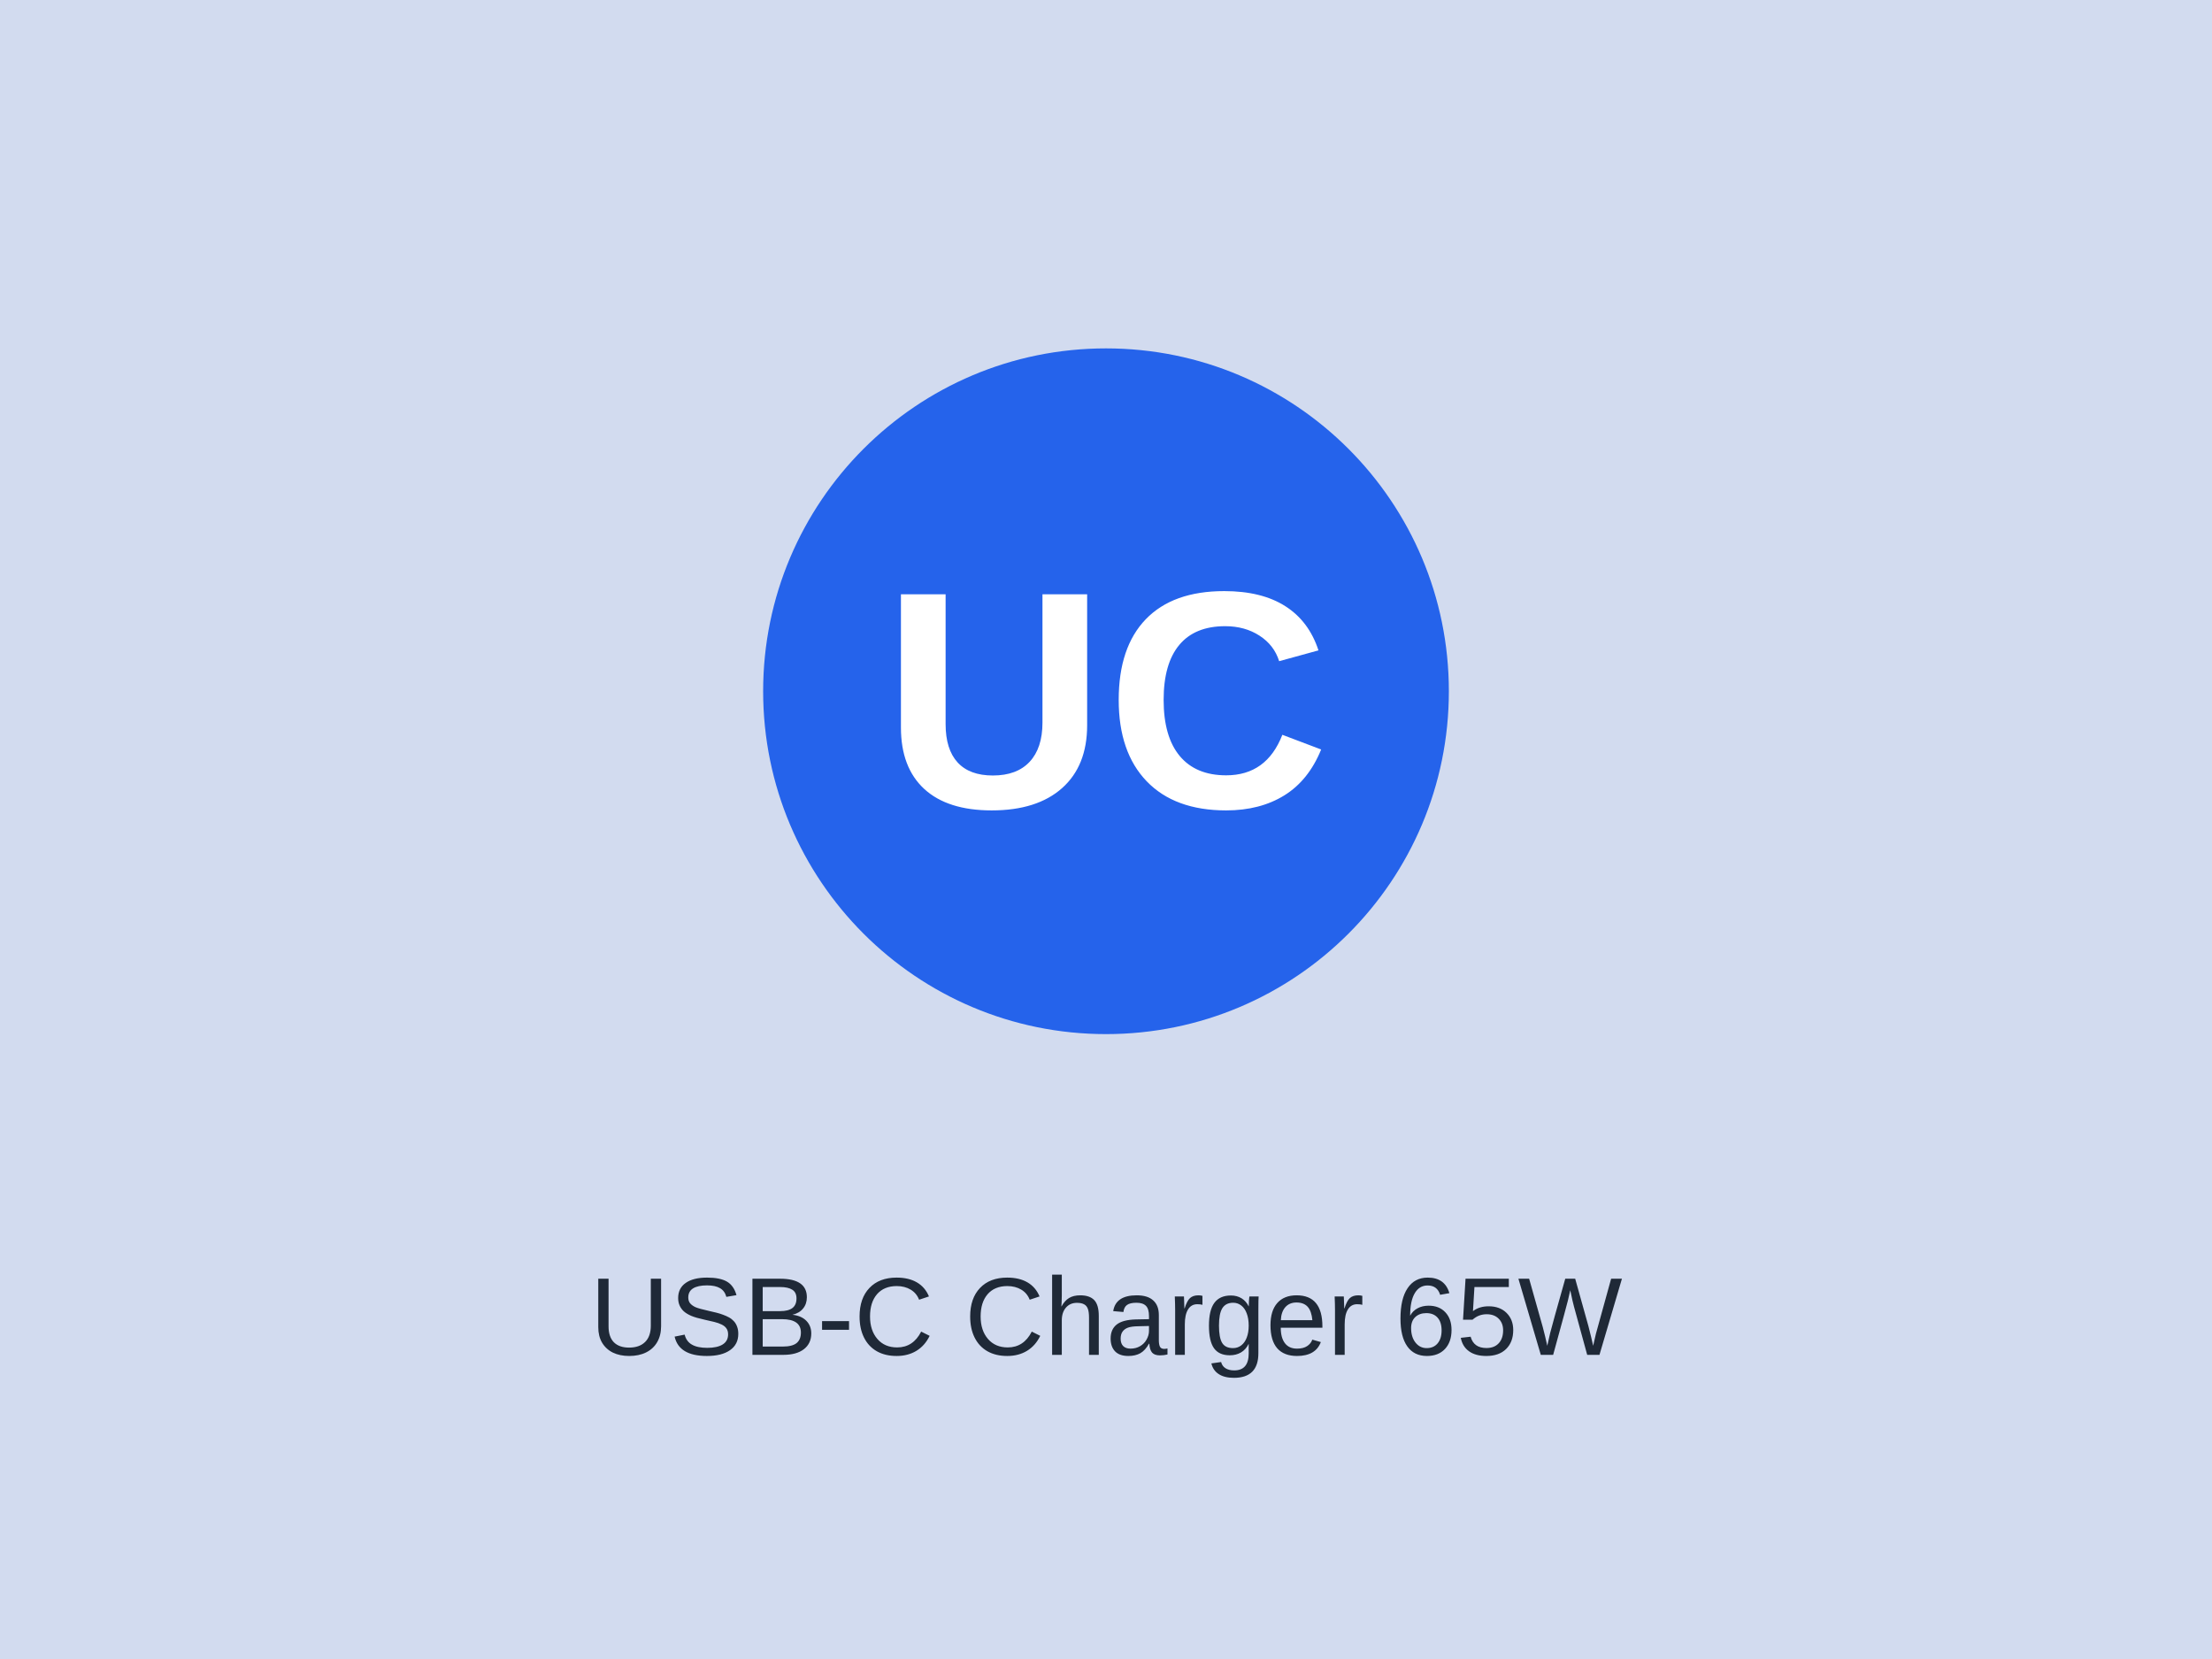
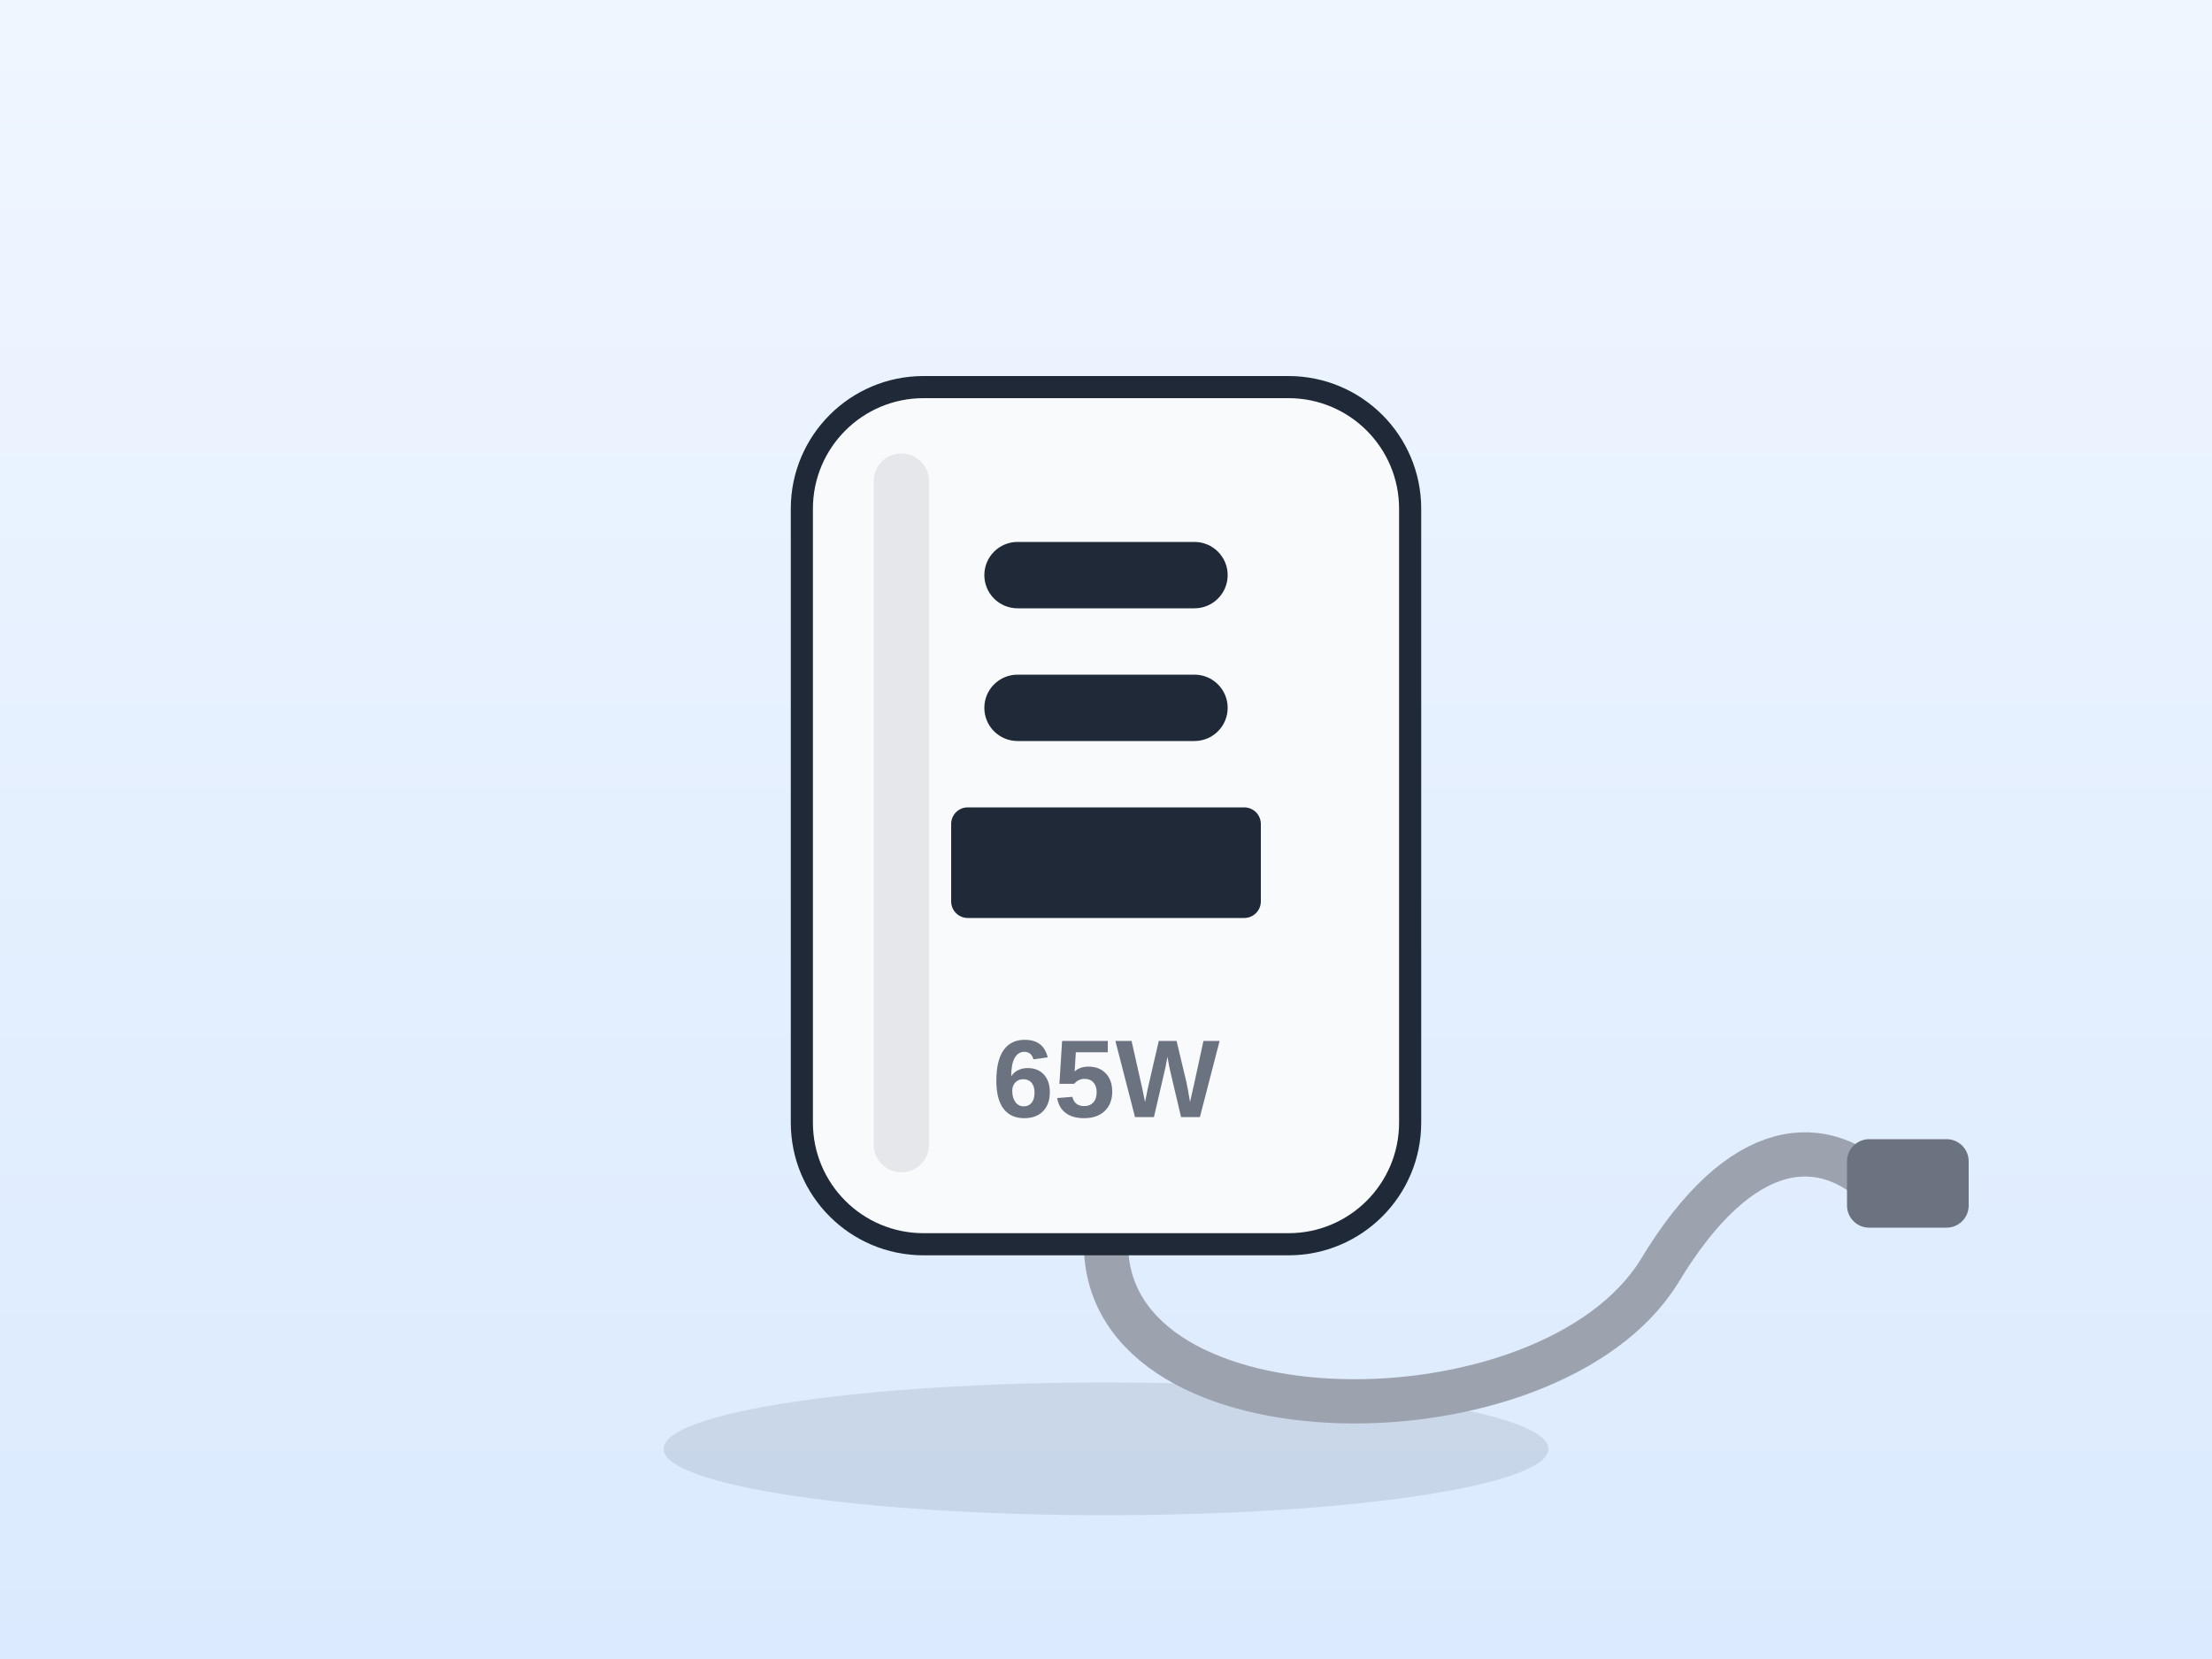
<svg xmlns="http://www.w3.org/2000/svg" width="400" height="300" viewBox="0 0 400 300" role="img" aria-label="USB-C Charger 65W">
-   <rect width="400" height="300" fill="#2563eb" opacity="0.15" />
-   <circle cx="200" cy="125" r="62" fill="#2563eb" />
-   <text x="200" y="146" font-family="Arial, Helvetica, sans-serif" font-size="56" font-weight="700" fill="#ffffff" text-anchor="middle">UC</text>
-   <text x="200" y="245" font-family="Arial, Helvetica, sans-serif" font-size="20" fill="#1f2937" text-anchor="middle">USB-C Charger 65W</text>
+   <defs>
+     <linearGradient id="bg" x1="0" y1="0" x2="0" y2="1">
+       <stop offset="0" stop-color="#eff6ff" />
+       <stop offset="1" stop-color="#dbeafe" />
+     </linearGradient>
+   </defs>
+   <rect width="400" height="300" fill="url(#bg)" />
+   <ellipse cx="200" cy="262" rx="80" ry="12" fill="#0f172a" opacity="0.10" />
+   <path d="M200 225 C200 262 280 262 300 230 C315 205 330 205 340 215" fill="none" stroke="#9ca3af" stroke-width="8" stroke-linecap="round" />
+   <rect x="334" y="206" width="22" height="16" rx="4" fill="#6b7280" />
+   <rect x="145" y="70" width="110" height="155" rx="22" fill="#f9fafb" stroke="#1f2937" stroke-width="4" />
+   <rect x="158" y="82" width="10" height="130" rx="5" fill="#e5e7eb" />
+   <rect x="178" y="98" width="44" height="12" rx="6" fill="#1f2937" />
+   <rect x="178" y="122" width="44" height="12" rx="6" fill="#1f2937" />
+   <rect x="172" y="146" width="56" height="20" rx="3" fill="#1f2937" />
+   <text x="200" y="202" font-family="Arial, Helvetica, sans-serif" font-size="20" font-weight="700" fill="#6b7280" text-anchor="middle">65W</text>
</svg>
